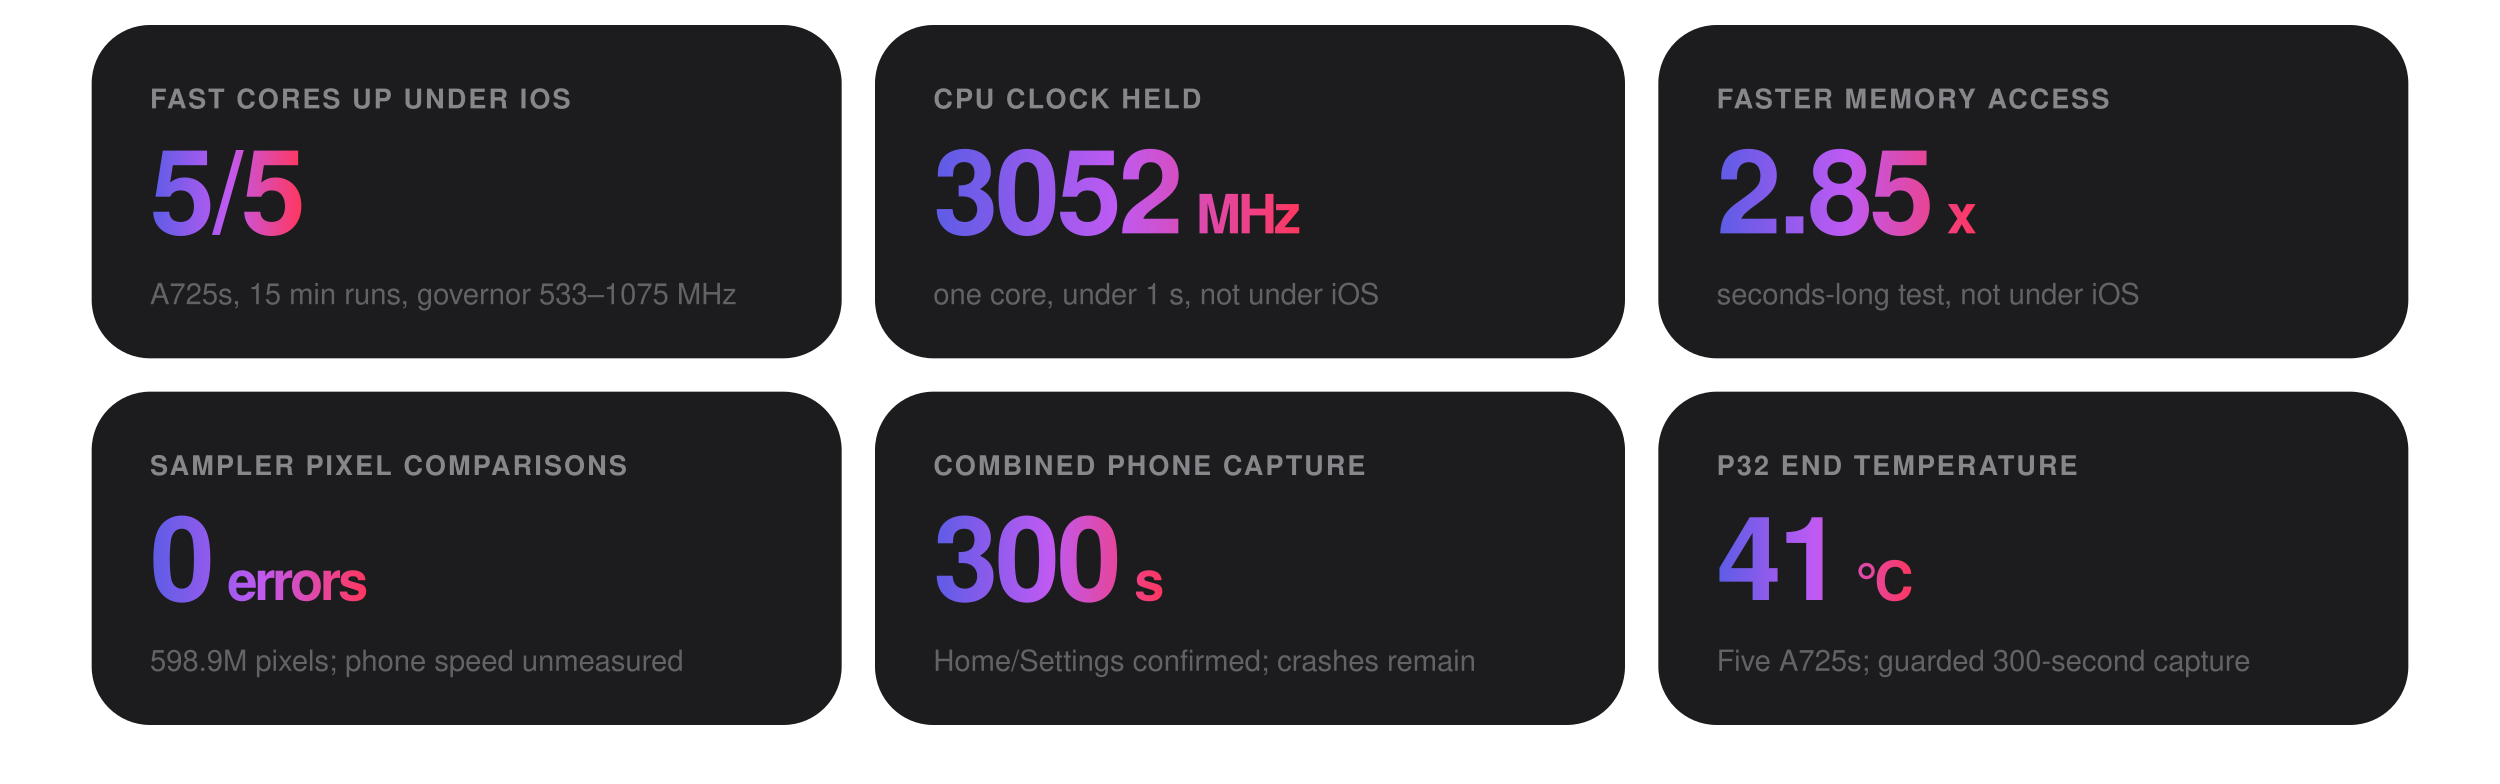
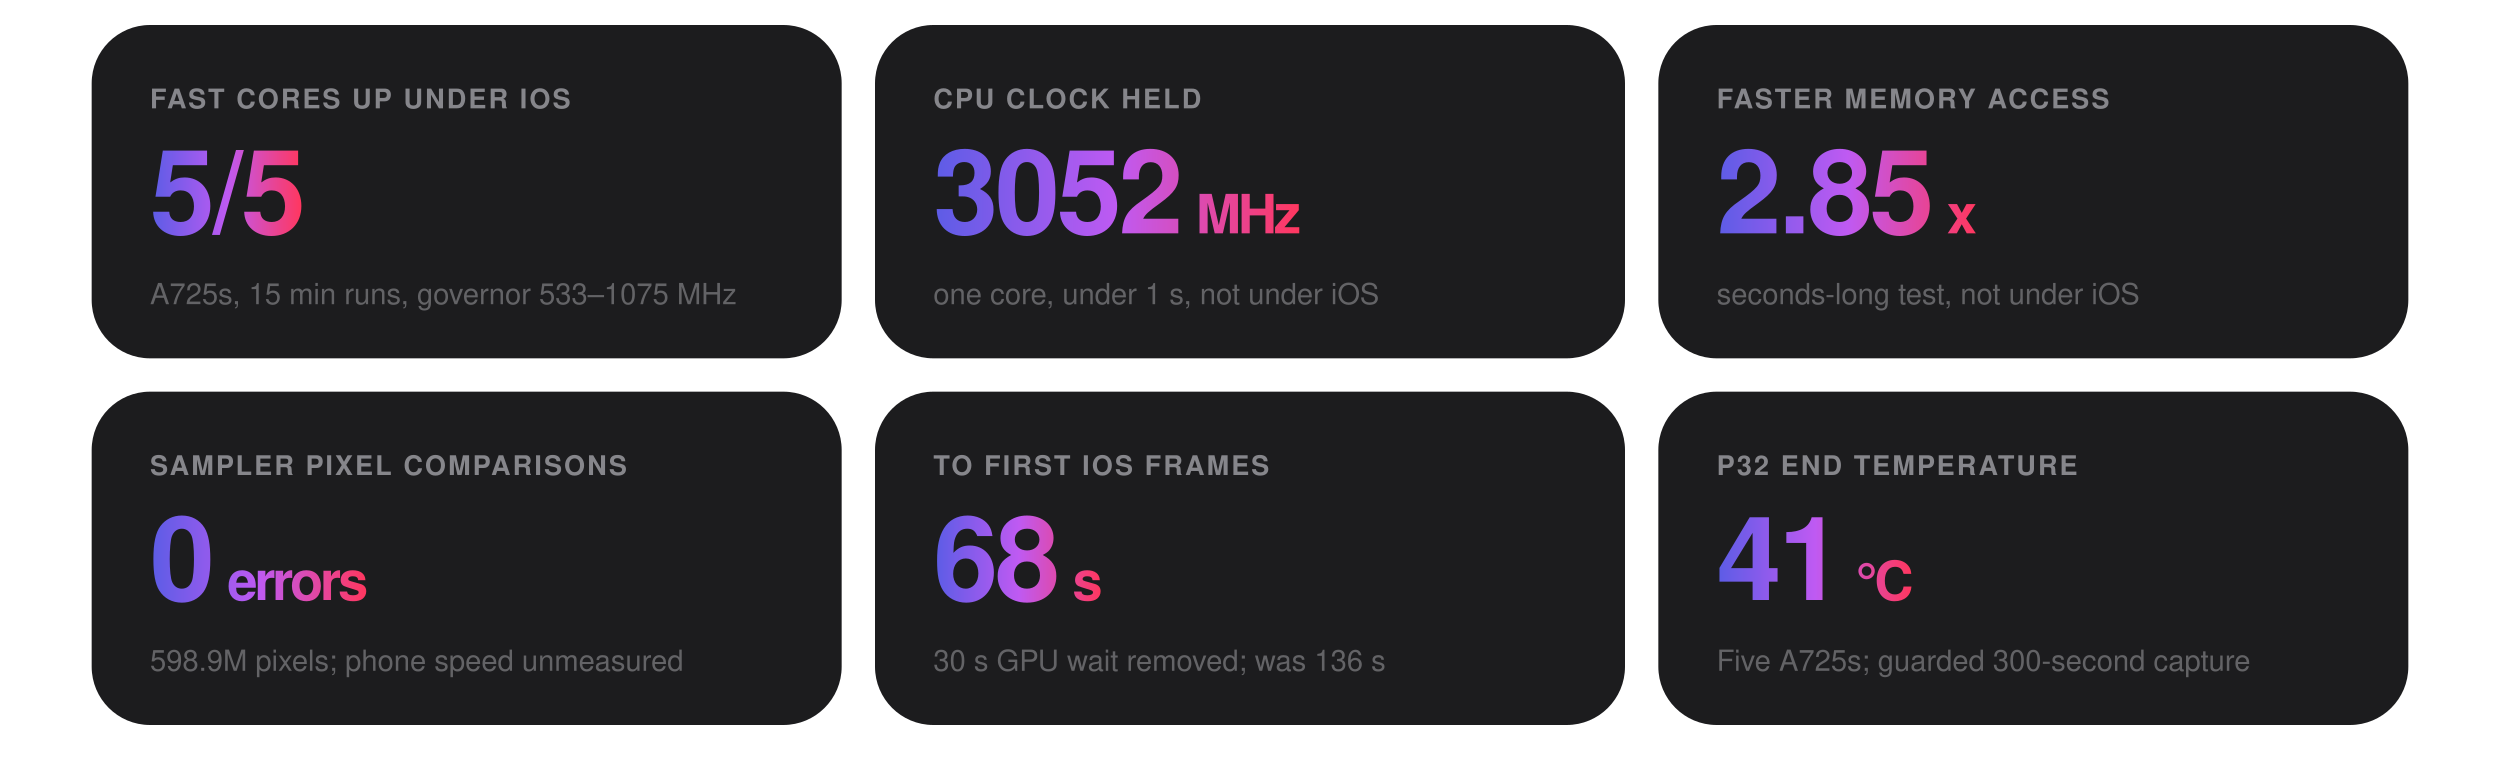
<svg xmlns="http://www.w3.org/2000/svg" viewBox="0 0 1200 376" role="img" aria-label="Measured on the phone">
  <defs>
    <linearGradient id="g" x1="0" y1="0" x2="1" y2="0">
      <stop offset="0" stop-color="#5e5ce6" />
      <stop offset=".5" stop-color="#bf5af2" />
      <stop offset="1" stop-color="#ff375f" />
    </linearGradient>
  </defs>
  <g>
    <animate attributeName="opacity" values="0;0;1" keyTimes="0;0.100;1" calcMode="spline" keySplines="0 0 1 1;.2 .8 .2 1" dur="1.00s" fill="freeze" />
    <animateTransform attributeName="transform" type="translate" values="0 22;0 22;0 0" keyTimes="0;0.100;1" calcMode="spline" keySplines="0 0 1 1;.2 .8 .2 1" dur="1.00s" fill="freeze" />
    <rect x="44.0" y="12" width="360" height="160" rx="28" fill="#1c1c1e" />
    <text font-family="-apple-system,BlinkMacSystemFont,'SF Pro Display','Helvetica Neue',Helvetica,Arial,sans-serif" x="72.0" y="52" font-size="13" font-weight="600" letter-spacing="1" fill="#86868b">FAST CORES UP UNDER IOS</text>
    <text font-family="-apple-system,BlinkMacSystemFont,'SF Pro Display','Helvetica Neue',Helvetica,Arial,sans-serif" x="72.0" y="112" font-size="56" font-weight="700" letter-spacing="-1.5" fill="url(#g)">5/5</text>
    <text font-family="-apple-system,BlinkMacSystemFont,'SF Pro Display','Helvetica Neue',Helvetica,Arial,sans-serif" x="72.0" y="146" font-size="14" fill="#636366">A725s, 15 min runs, governor 533–1075 MHz</text>
  </g>
  <g>
    <animate attributeName="opacity" values="0;0;1" keyTimes="0;0.182;1" calcMode="spline" keySplines="0 0 1 1;.2 .8 .2 1" dur="1.10s" fill="freeze" />
    <animateTransform attributeName="transform" type="translate" values="0 22;0 22;0 0" keyTimes="0;0.182;1" calcMode="spline" keySplines="0 0 1 1;.2 .8 .2 1" dur="1.10s" fill="freeze" />
    <rect x="420.0" y="12" width="360" height="160" rx="28" fill="#1c1c1e" />
    <text font-family="-apple-system,BlinkMacSystemFont,'SF Pro Display','Helvetica Neue',Helvetica,Arial,sans-serif" x="448.0" y="52" font-size="13" font-weight="600" letter-spacing="1" fill="#86868b">CPU CLOCK HELD</text>
    <text font-family="-apple-system,BlinkMacSystemFont,'SF Pro Display','Helvetica Neue',Helvetica,Arial,sans-serif" x="448.0" y="112" font-size="56" font-weight="700" letter-spacing="-1.5" fill="url(#g)">3052<tspan font-size="26" font-weight="600" dx="6">MHz</tspan>
    </text>
    <text font-family="-apple-system,BlinkMacSystemFont,'SF Pro Display','Helvetica Neue',Helvetica,Arial,sans-serif" x="448.0" y="146" font-size="14" fill="#636366">one core, under 1 s, not under iOS</text>
  </g>
  <g>
    <animate attributeName="opacity" values="0;0;1" keyTimes="0;0.250;1" calcMode="spline" keySplines="0 0 1 1;.2 .8 .2 1" dur="1.20s" fill="freeze" />
    <animateTransform attributeName="transform" type="translate" values="0 22;0 22;0 0" keyTimes="0;0.250;1" calcMode="spline" keySplines="0 0 1 1;.2 .8 .2 1" dur="1.20s" fill="freeze" />
    <rect x="796.0" y="12" width="360" height="160" rx="28" fill="#1c1c1e" />
    <text font-family="-apple-system,BlinkMacSystemFont,'SF Pro Display','Helvetica Neue',Helvetica,Arial,sans-serif" x="824.0" y="52" font-size="13" font-weight="600" letter-spacing="1" fill="#86868b">FASTER MEMORY ACCESS</text>
    <text font-family="-apple-system,BlinkMacSystemFont,'SF Pro Display','Helvetica Neue',Helvetica,Arial,sans-serif" x="824.0" y="112" font-size="56" font-weight="700" letter-spacing="-1.5" fill="url(#g)">2.85<tspan font-size="26" font-weight="600" dx="6">x</tspan>
    </text>
    <text font-family="-apple-system,BlinkMacSystemFont,'SF Pro Display','Helvetica Neue',Helvetica,Arial,sans-serif" x="824.0" y="146" font-size="14" fill="#636366">seconds-long test, not under iOS</text>
  </g>
  <g>
    <animate attributeName="opacity" values="0;0;1" keyTimes="0;0.308;1" calcMode="spline" keySplines="0 0 1 1;.2 .8 .2 1" dur="1.30s" fill="freeze" />
    <animateTransform attributeName="transform" type="translate" values="0 22;0 22;0 0" keyTimes="0;0.308;1" calcMode="spline" keySplines="0 0 1 1;.2 .8 .2 1" dur="1.30s" fill="freeze" />
    <rect x="44.0" y="188" width="360" height="160" rx="28" fill="#1c1c1e" />
    <text font-family="-apple-system,BlinkMacSystemFont,'SF Pro Display','Helvetica Neue',Helvetica,Arial,sans-serif" x="72.0" y="228" font-size="13" font-weight="600" letter-spacing="1" fill="#86868b">SAMPLER PIXEL COMPARISONS</text>
    <text font-family="-apple-system,BlinkMacSystemFont,'SF Pro Display','Helvetica Neue',Helvetica,Arial,sans-serif" x="72.0" y="288" font-size="56" font-weight="700" letter-spacing="-1.5" fill="url(#g)">0<tspan font-size="26" font-weight="600" dx="6">errors</tspan>
    </text>
    <text font-family="-apple-system,BlinkMacSystemFont,'SF Pro Display','Helvetica Neue',Helvetica,Arial,sans-serif" x="72.0" y="322" font-size="14" fill="#636366">598.9M pixels; phone speed unmeasured</text>
  </g>
  <g>
    <animate attributeName="opacity" values="0;0;1" keyTimes="0;0.357;1" calcMode="spline" keySplines="0 0 1 1;.2 .8 .2 1" dur="1.40s" fill="freeze" />
    <animateTransform attributeName="transform" type="translate" values="0 22;0 22;0 0" keyTimes="0;0.357;1" calcMode="spline" keySplines="0 0 1 1;.2 .8 .2 1" dur="1.40s" fill="freeze" />
    <rect x="420.0" y="188" width="360" height="160" rx="28" fill="#1c1c1e" />
-     <text font-family="-apple-system,BlinkMacSystemFont,'SF Pro Display','Helvetica Neue',Helvetica,Arial,sans-serif" x="448.0" y="228" font-size="13" font-weight="600" letter-spacing="1" fill="#86868b">COMBINED PHONE CAPTURE</text>
-     <text font-family="-apple-system,BlinkMacSystemFont,'SF Pro Display','Helvetica Neue',Helvetica,Arial,sans-serif" x="448.0" y="288" font-size="56" font-weight="700" letter-spacing="-1.5" fill="url(#g)">300<tspan font-size="26" font-weight="600" dx="6">s</tspan>
+     <text font-family="-apple-system,BlinkMacSystemFont,'SF Pro Display','Helvetica Neue',Helvetica,Arial,sans-serif" x="448.0" y="228" font-size="13" font-weight="600" letter-spacing="1" fill="#86868b">TO FIRST IOS FRAMES</text>
+     <text font-family="-apple-system,BlinkMacSystemFont,'SF Pro Display','Helvetica Neue',Helvetica,Arial,sans-serif" x="448.0" y="288" font-size="56" font-weight="700" letter-spacing="-1.5" fill="url(#g)">68<tspan font-size="26" font-weight="600" dx="6">s</tspan>
    </text>
-     <text font-family="-apple-system,BlinkMacSystemFont,'SF Pro Display','Helvetica Neue',Helvetica,Arial,sans-serif" x="448.0" y="322" font-size="14" fill="#636366">Home/Settings confirmed; crashes remain</text>
+     <text font-family="-apple-system,BlinkMacSystemFont,'SF Pro Display','Helvetica Neue',Helvetica,Arial,sans-serif" x="448.0" y="322" font-size="14" fill="#636366">30 s GPU wait removed; was 136 s</text>
  </g>
  <g>
    <animate attributeName="opacity" values="0;0;1" keyTimes="0;0.400;1" calcMode="spline" keySplines="0 0 1 1;.2 .8 .2 1" dur="1.50s" fill="freeze" />
    <animateTransform attributeName="transform" type="translate" values="0 22;0 22;0 0" keyTimes="0;0.400;1" calcMode="spline" keySplines="0 0 1 1;.2 .8 .2 1" dur="1.50s" fill="freeze" />
    <rect x="796.0" y="188" width="360" height="160" rx="28" fill="#1c1c1e" />
    <text font-family="-apple-system,BlinkMacSystemFont,'SF Pro Display','Helvetica Neue',Helvetica,Arial,sans-serif" x="824.0" y="228" font-size="13" font-weight="600" letter-spacing="1" fill="#86868b">P32 END TEMPERATURE</text>
    <text font-family="-apple-system,BlinkMacSystemFont,'SF Pro Display','Helvetica Neue',Helvetica,Arial,sans-serif" x="824.0" y="288" font-size="56" font-weight="700" letter-spacing="-1.5" fill="url(#g)">41<tspan font-size="26" font-weight="600" dx="6">°C</tspan>
    </text>
    <text font-family="-apple-system,BlinkMacSystemFont,'SF Pro Display','Helvetica Neue',Helvetica,Arial,sans-serif" x="824.0" y="322" font-size="14" fill="#636366">Five A725s; guarded 300-second capture</text>
  </g>
</svg>
